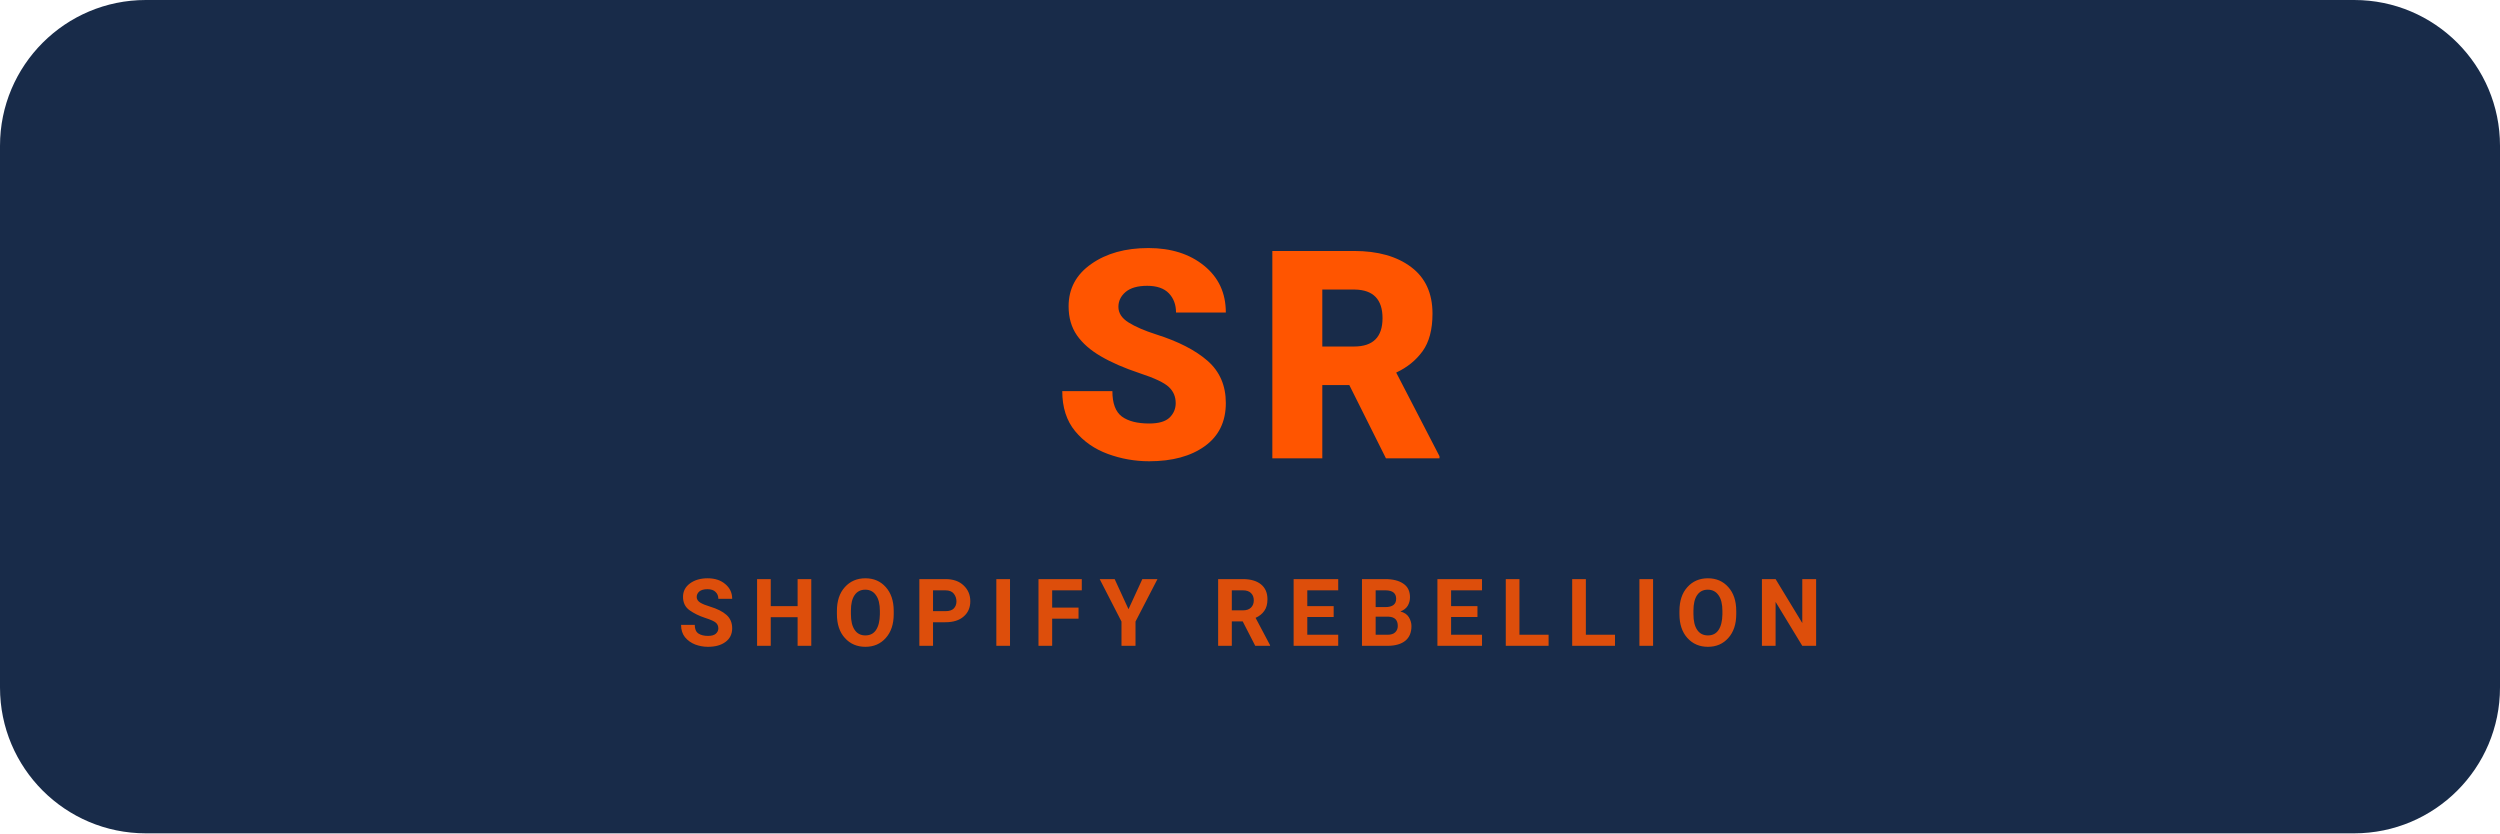
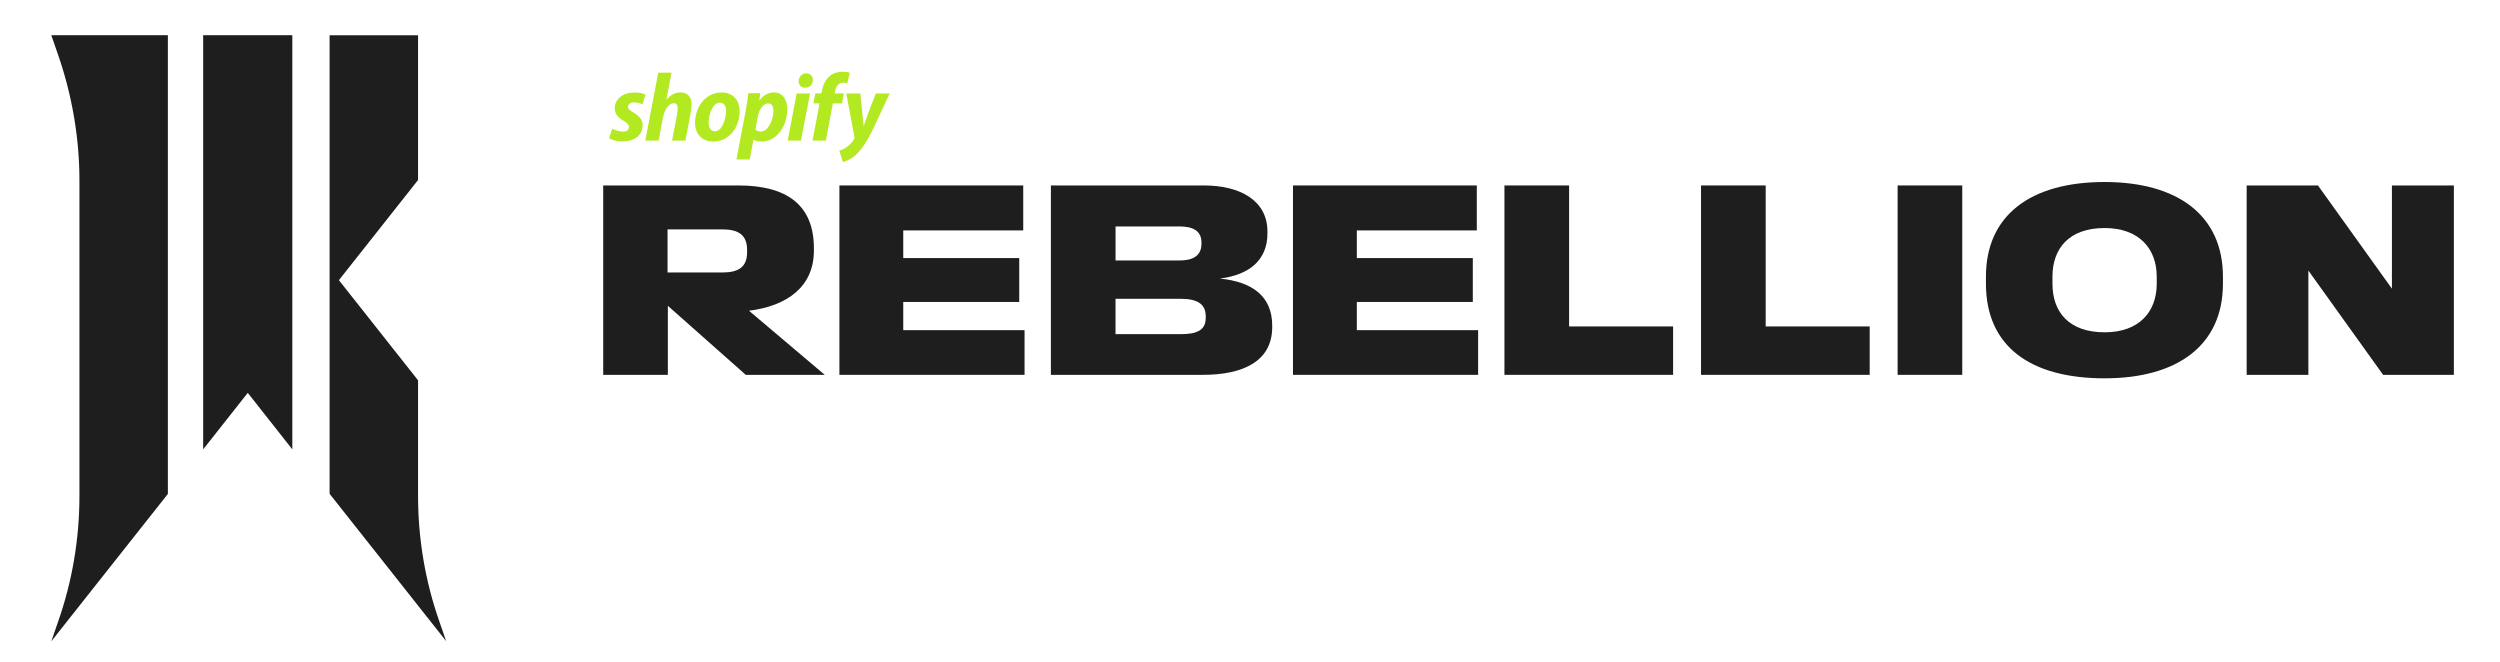
- <svg xmlns="http://www.w3.org/2000/svg" viewBox="0 0 240 80" width="240" height="80">
-   <rect width="240" height="80" rx="14" fill="#182B49" />
-   <text x="120" y="44" font-family="-apple-system, BlinkMacSystemFont, 'Segoe UI', Roboto, Helvetica, Arial, sans-serif" font-size="28" font-weight="900" fill="#FF5500" text-anchor="middle" letter-spacing="2">SR</text>
-   <text x="120" y="62" font-family="-apple-system, BlinkMacSystemFont, 'Segoe UI', Roboto, Helvetica, Arial, sans-serif" font-size="9" font-weight="700" fill="#FF5500" opacity="0.85" text-anchor="middle" letter-spacing="1.5">SHOPIFY REBELLION</text>
+ <svg xmlns="http://www.w3.org/2000/svg" xml:space="preserve" id="Layer_1" x="0px" y="0px" style="enable-background:new 0 0 1100 291" version="1.1" viewBox="0 0 1100 291">
+   <style>.st0{fill:#f0f0f0}</style>
+   <g id="g61" style="fill:#1e1e1e;fill-opacity:1" transform="translate(-.707 -1.237)">
+     <path id="path37" d="M363.61 166.18h-34.76l-34.29-30.39v30.39h-28.44V82.84h59.58c20.83 0 33.12 8.31 33.12 27.62v1.05c0 15.92-11.82 24.35-28.56 26.45zm-44.95-45.06c6.91 0 10.77-2.34 10.77-8.89v-1.05c0-6.67-3.98-9.01-10.77-9.01h-24.23v18.96h24.23z" class="st0" style="fill:#1e1e1e;fill-opacity:1" />
+     <path id="path39" d="M370.05 82.84h80.88v19.78h-52.79v12.17h51.03v19.31h-51.03v12.41h53.37v19.66h-81.46z" class="st0" style="fill:#1e1e1e;fill-opacity:1" />
+     <path id="path41" d="M560.48 144.52v.82c-.12 14.63-12.41 20.83-30.55 20.83H463.1V82.84h67.42c15.68 0 27.86 6.55 27.86 20.25v.82c0 11.7-7.84 18.26-20.95 19.9 14.51 1.4 23.05 7.96 23.05 20.71zm-68.93-28.67h28.09c5.85 0 9.6-1.99 9.71-7.14v-.82c0-5.15-3.86-7.02-9.71-7.02h-28.09zm39.67 24.46c0-5.5-3.98-7.61-11.12-7.61h-28.56v15.57h28.56c7.14 0 11.12-1.64 11.12-7.14z" class="st0" style="fill:#1e1e1e;fill-opacity:1" />
+     <path id="path43" d="M569.62 82.84h80.88v19.78h-52.79v12.17h51.03v19.31h-51.03v12.41h53.37v19.66h-81.46z" class="st0" style="fill:#1e1e1e;fill-opacity:1" />
+     <path id="path45" d="M662.67 82.84h28.44v62.03h45.76v21.3h-74.21V82.84Z" class="st0" style="fill:#1e1e1e;fill-opacity:1" />
+     <path id="path47" d="M749.17 82.84h28.44v62.03h45.76v21.3h-74.21V82.84Z" class="st0" style="fill:#1e1e1e;fill-opacity:1" />
+     <path id="path49" d="M835.66 82.84h28.44v83.33h-28.44z" class="st0" style="fill:#1e1e1e;fill-opacity:1" />
+     <path id="path51" d="M874.52 122.99c0-27.15 19.78-41.67 52.2-41.67 32.07 0 52.08 14.63 52.08 41.67v3.04c0 27.15-20.01 41.67-52.08 41.67-32.54 0-52.2-13.93-52.2-41.67zm52.21 24.46c15.33 0 22.94-9.13 22.94-21.42v-3.04c0-12.29-7.72-21.42-22.94-21.42-15.57 0-22.94 8.9-22.94 21.42v3.04c-.01 12.64 7.37 21.42 22.94 21.42z" class="st0" style="fill:#1e1e1e;fill-opacity:1" />
+     <path id="path53" d="M1080.41 82.84v83.33h-31.13l-32.89-45.88v45.88h-27.15V82.84h31.37l32.54 45.41V82.84Z" class="st0" style="fill:#1e1e1e;fill-opacity:1" />
+     <path id="path55" d="M26.22 25.22c6.19 17.84 9.44 36.61 9.44 55.5v138.69c0 18.88-3.15 37.66-9.44 55.5l-2.94 8.5 51.29-64.84V16.73H23.28Z" class="st0" style="fill:#1e1e1e;fill-opacity:1" />
+     <path id="polygon57" d="M129.33 198.96V16.73H90.1v182.23l19.62-24.87z" class="st0" style="fill:#1e1e1e;fill-opacity:1" />
+     <path id="path59" d="M184.65 219.35v-50.78l-34.83-44.06 34.83-44.06V16.76h-38.92v201.75l51.29 64.84-2.94-8.5c-6.28-17.84-9.43-36.61-9.43-55.5z" class="st0" style="fill:#1e1e1e;fill-opacity:1" />
+   </g>
+   <g id="g1012" style="display:inline;fill:#b3e920;fill-opacity:1" transform="translate(218.9 22.112) scale(.80587)">
+     <path id="path979" fill="#000" d="M74.032 33.864c-1.84-1-2.787-1.841-2.787-2.999 0-1.472 1.314-2.418 3.367-2.418 2.389 0 4.522.999 4.522.999l1.682-5.155s-1.547-1.21-6.1-1.21c-6.337 0-10.729 3.629-10.729 8.73 0 2.893 2.05 5.102 4.787 6.679 2.209 1.261 2.998 2.156 2.998 3.47 0 1.367-1.105 2.472-3.155 2.472-3.056 0-5.942-1.578-5.942-1.578l-1.788 5.154s2.666 1.788 7.152 1.788c6.521 0 11.202-3.208 11.202-8.993-.002-3.1-2.367-5.31-5.209-6.94z" style="fill:#b3e920;fill-opacity:1" />
+     <path id="path981" fill="#000" d="M100.013 23.03c-3.208 0-5.733 1.525-7.678 3.838l-.105-.053 2.787-14.567h-7.258l-7.047 37.076h7.258l2.42-12.674c.946-4.787 3.418-7.73 5.732-7.73 1.63 0 2.262 1.104 2.262 2.682 0 1-.105 2.21-.315 3.208l-2.734 14.515h7.258l2.839-14.988c.316-1.579.527-3.47.527-4.734-.003-4.103-2.159-6.574-5.945-6.574z" style="fill:#b3e920;fill-opacity:1" />
+     <path id="path983" fill="#000" d="M122.363 23.03c-8.731 0-14.514 7.888-14.514 16.67 0 5.627 3.47 10.149 9.992 10.149 8.572 0 14.357-7.677 14.357-16.67 0-5.206-3.051-10.15-9.835-10.15zm-3.576 21.247c-2.472 0-3.524-2.104-3.524-4.734 0-4.154 2.157-10.938 6.101-10.938 2.577 0 3.417 2.21 3.417 4.365 0 4.47-2.154 11.307-5.994 11.307z" style="fill:#b3e920;fill-opacity:1" />
+     <path id="path985" fill="#000" d="M150.762 23.03c-4.899 0-7.679 4.312-7.679 4.312h-.104l.421-3.891h-6.416c-.315 2.63-.895 6.625-1.472 9.623l-5.049 26.557h7.258l1.997-10.728h.159s1.489.946 4.26.946c8.519 0 14.093-8.729 14.093-17.565 0-4.889-2.157-9.254-7.468-9.254zm-6.942 21.35c-1.884 0-2.999-1.051-2.999-1.051l1.21-6.784c.842-4.522 3.208-7.52 5.733-7.52 2.209 0 2.892 2.05 2.892 3.997 0 4.68-2.787 11.359-6.836 11.359z" style="fill:#b3e920;fill-opacity:1" />
+     <path id="path987" fill="#000" d="M168.59 12.617c-2.313 0-4.154 1.84-4.154 4.206 0 2.157 1.367 3.63 3.418 3.63h.105c2.262 0 4.207-1.526 4.26-4.207 0-2.104-1.42-3.63-3.629-3.63z" style="fill:#b3e920;fill-opacity:1" />
+     <path id="path989" fill="#000" d="M158.441 49.324h7.256l4.945-25.715h-7.311z" style="fill:#b3e920;fill-opacity:1" />
+     <path id="path991" fill="#000" d="M189.101 23.556h-5.049l.262-1.21c.421-2.472 1.894-4.68 4.313-4.68a7.56 7.56 0 0 1 2.313.368l1.42-5.68s-1.262-.63-3.945-.63c-2.577 0-5.152.736-7.099 2.418-2.472 2.104-3.629 5.153-4.207 8.204l-.209 1.21h-3.367l-1.052 5.47h3.367l-3.839 20.3h7.258l3.839-20.3h4.996z" style="fill:#b3e920;fill-opacity:1" />
+     <path id="path993" fill="#000" d="M206.56 23.61s-4.537 11.43-6.574 17.669h-.106c-.138-2.01-1.788-17.67-1.788-17.67h-7.626l4.367 23.611c.106.526.053.843-.158 1.21-.843 1.63-2.262 3.209-3.945 4.366-1.367.999-2.892 1.63-4.101 2.05L188.627 61c1.473-.315 4.522-1.526 7.099-3.944 3.314-3.103 6.363-7.889 9.518-14.41l8.888-19.039h-7.572z" style="fill:#b3e920;fill-opacity:1" />
+   </g>
</svg>
